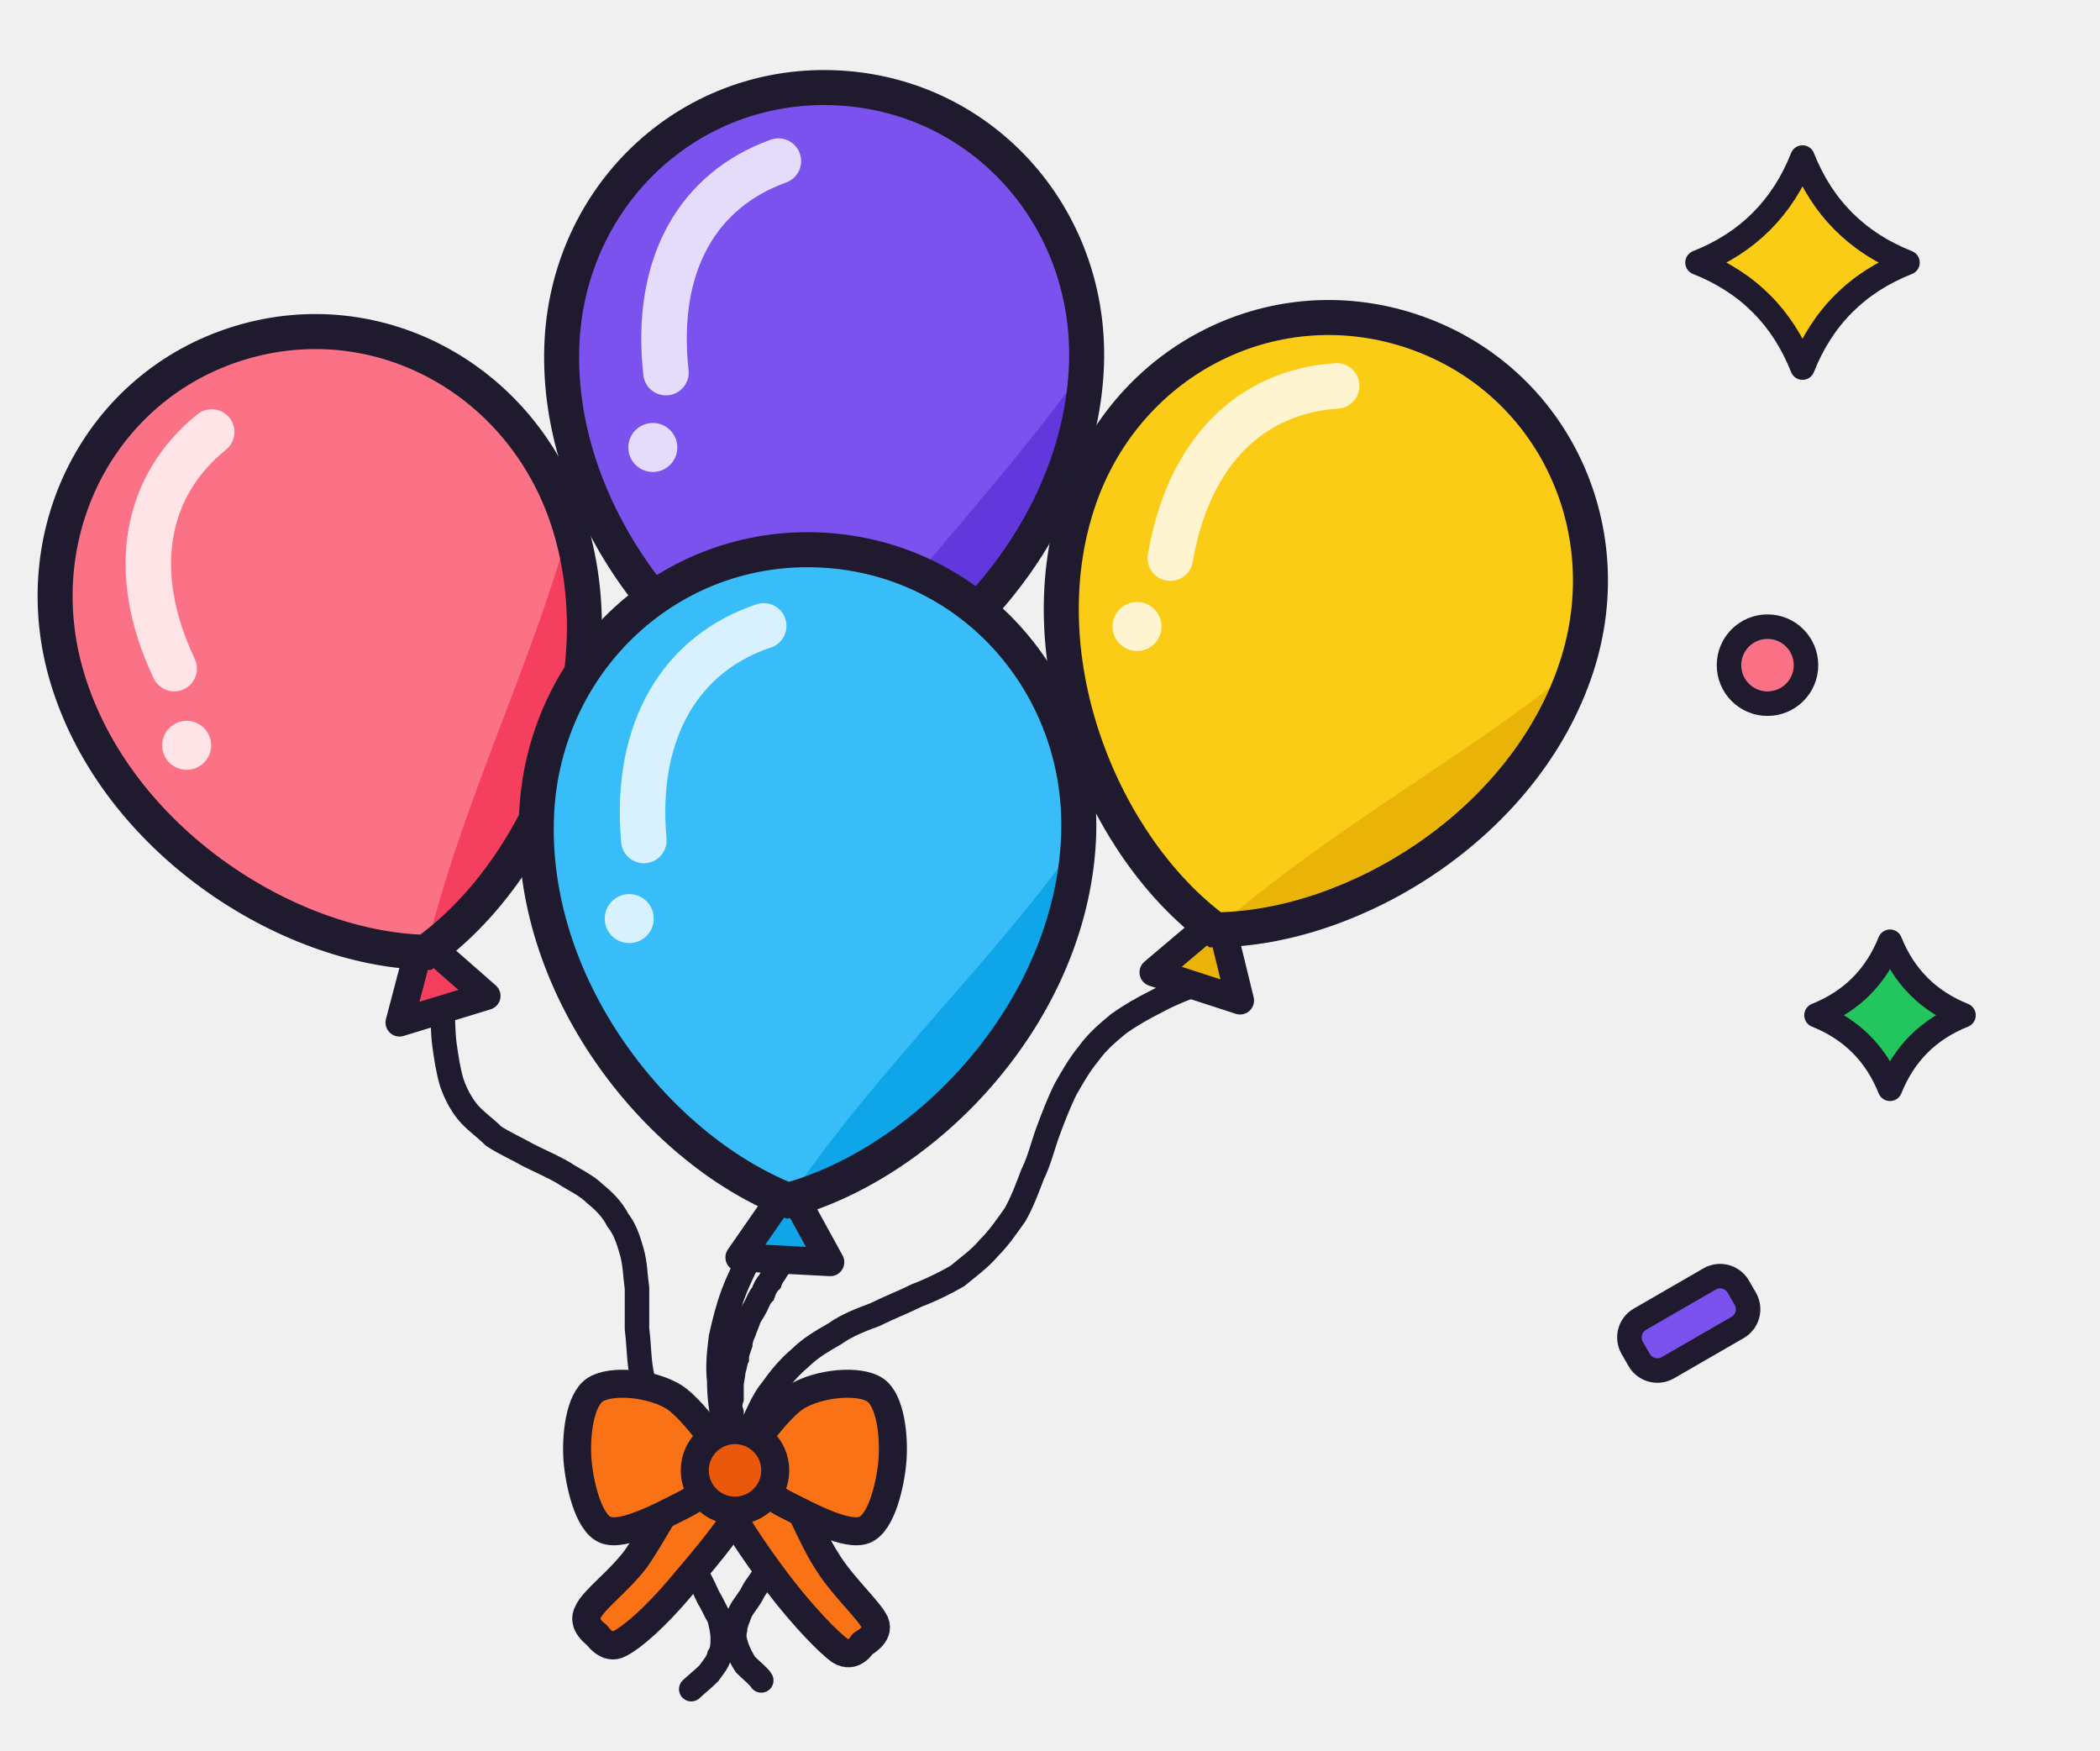
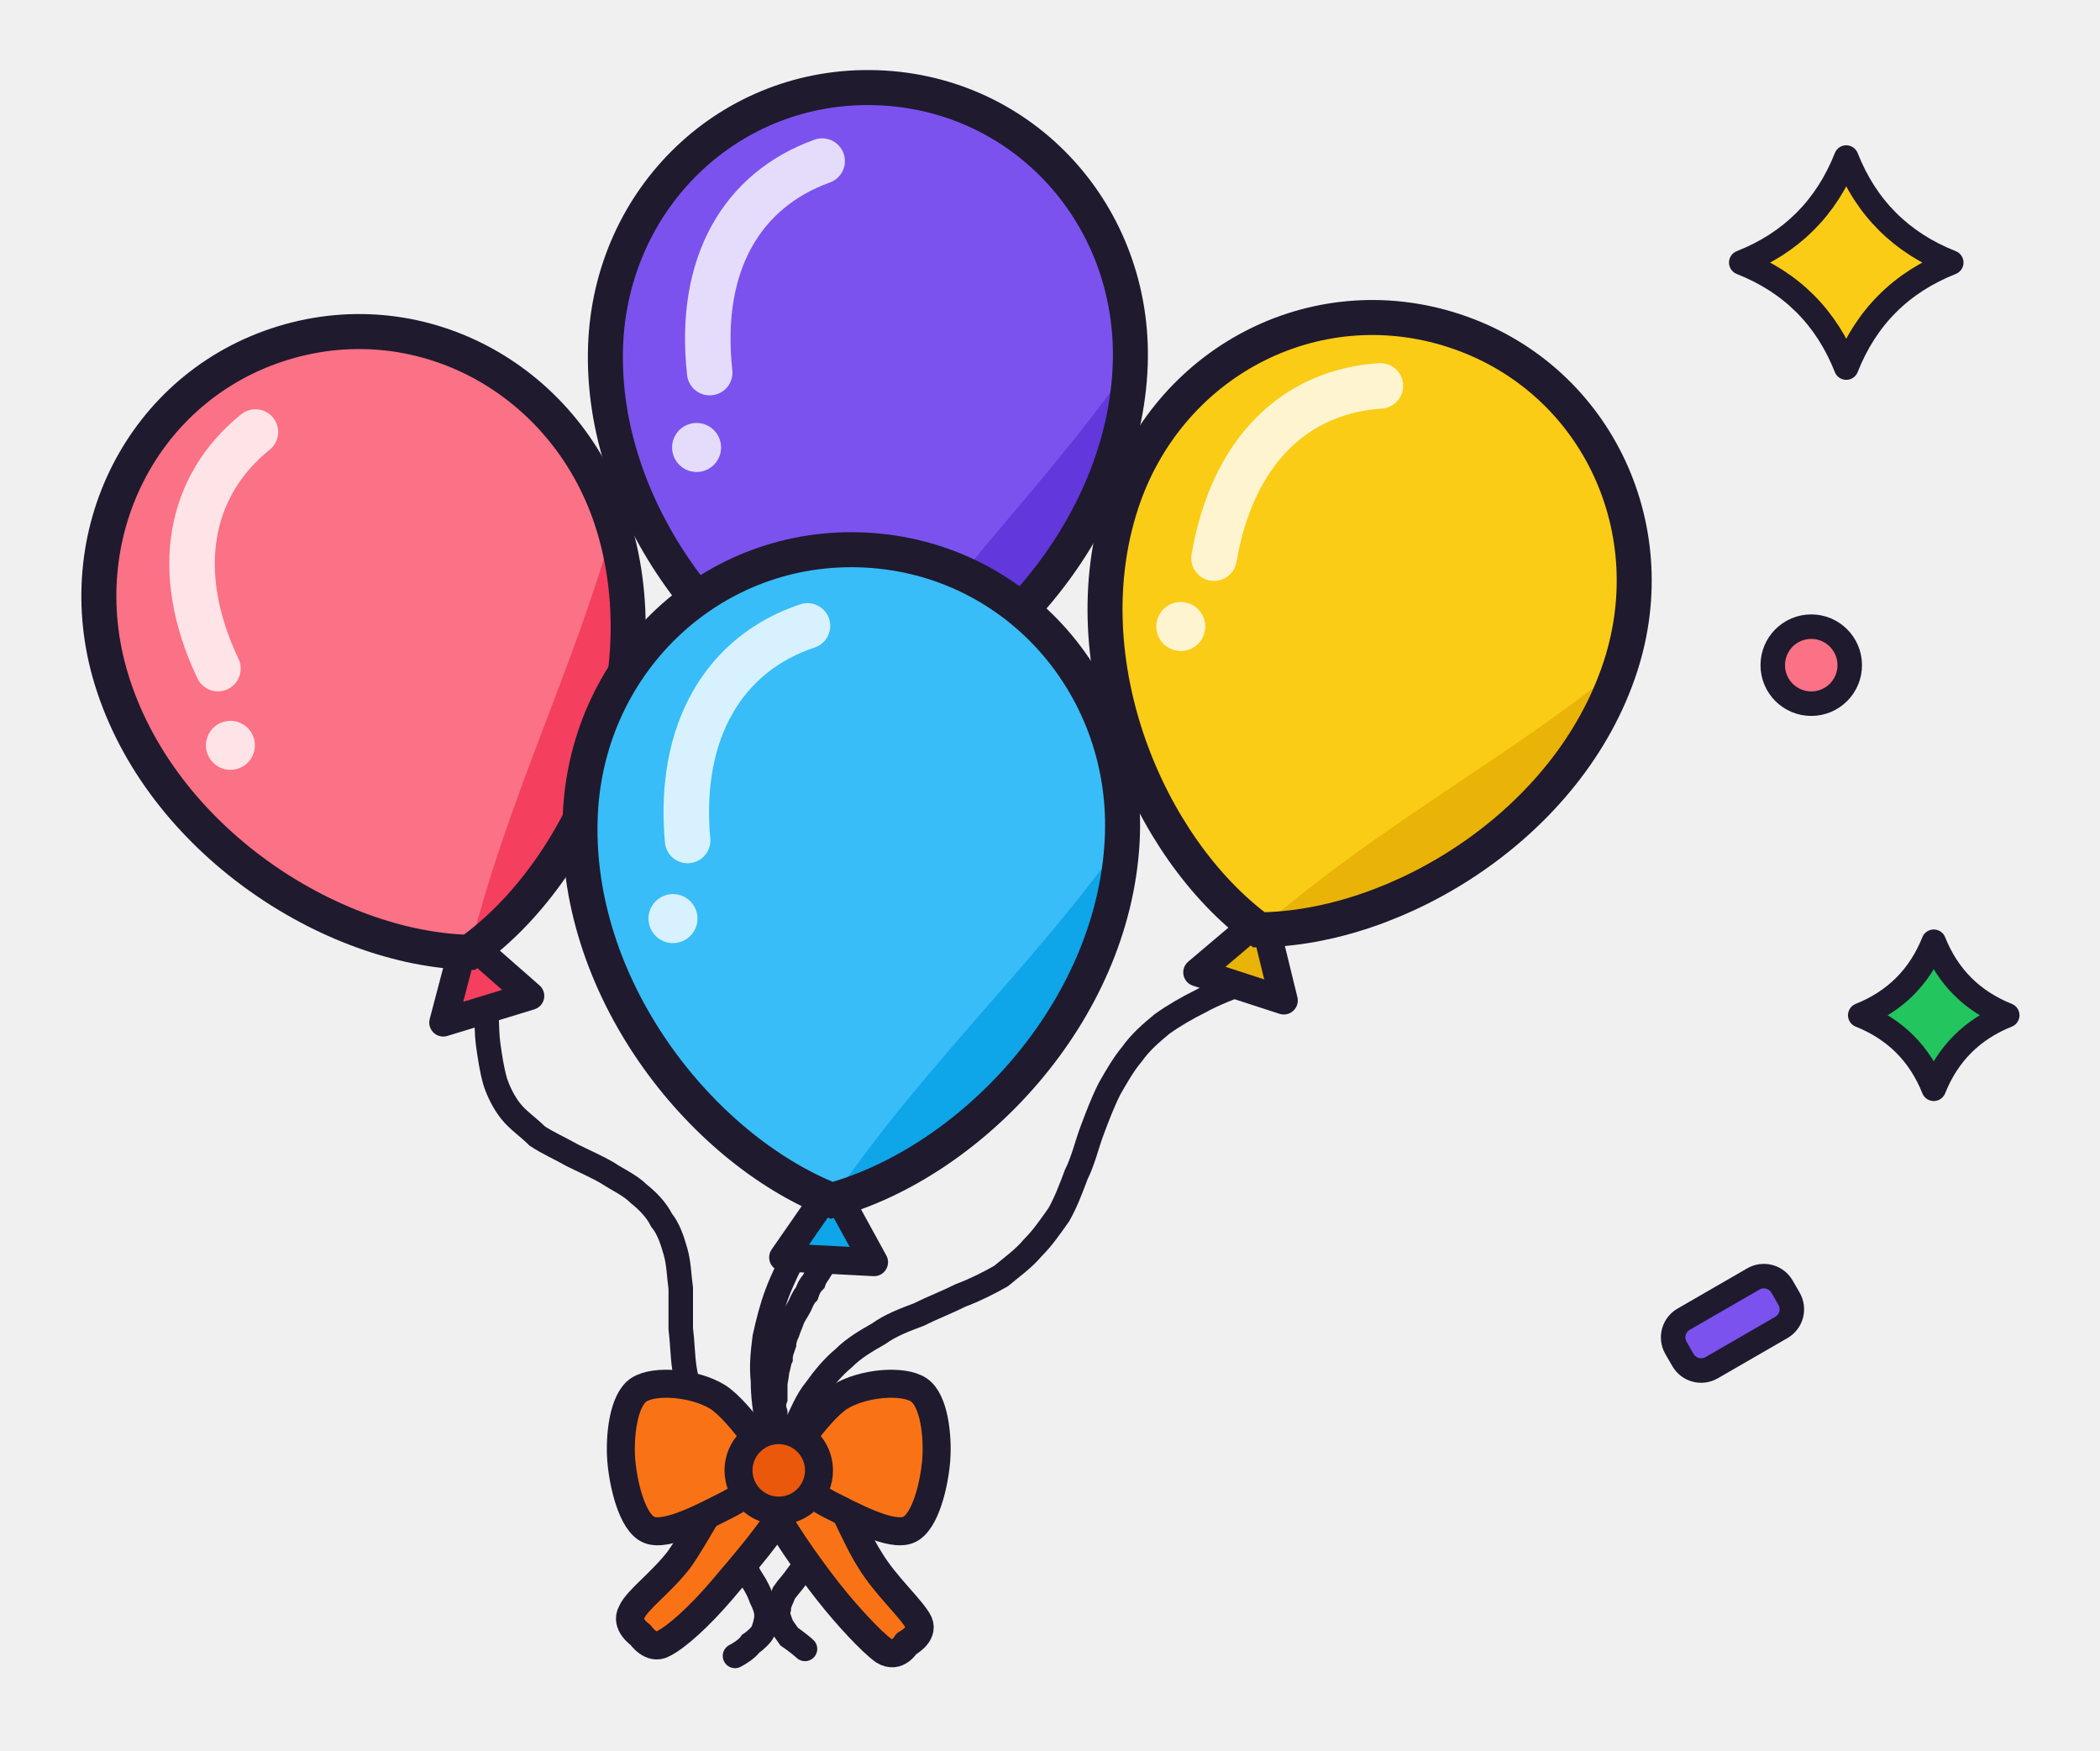
<svg xmlns="http://www.w3.org/2000/svg" viewBox="0 0 120 100">
-   <g fill="none" stroke="#1F1A2E" stroke-width="1.4" stroke-linecap="round">
-     <path d="M46.3,44.2C46.1,44.6 45.4,45.8 45.1,46.6C44.8,47.4 44.5,48.2 44.3,49C44.1,49.8 43.9,50.6 43.9,51.5C43.9,52.3 44,53.2 44.1,54C44.2,54.9 44.4,55.7 44.6,56.6C44.8,57.5 45.1,58.3 45.3,59.2C45.5,60 45.6,60.9 45.7,61.7C45.8,62.6 45.8,63.4 45.7,64.3C45.6,65.1 45.4,65.9 45.2,66.7C44.9,67.5 44.6,68.3 44.2,69.1C43.8,69.9 43.4,70.7 43,71.5C42.6,72.3 42.2,73.1 41.9,73.9C41.6,74.7 41.4,75.5 41.2,76.4C41.1,77.2 41,78 41.1,78.9C41.1,79.7 41.2,80.6 41.4,81.4C41.5,82.3 41.9,83.6 42,84" />
-     <path d="M68.4,56.2C68.1,56.3 66.8,56.8 66.1,57.2C65.3,57.6 64.6,58 63.9,58.5C63.3,59 62.7,59.5 62.2,60.2C61.7,60.8 61.3,61.5 60.9,62.2C60.5,63 60.2,63.8 59.9,64.6C59.6,65.4 59.4,66.3 59,67.1C58.7,67.9 58.4,68.7 58,69.4C57.5,70.1 57.1,70.7 56.5,71.3C56,71.9 55.3,72.4 54.7,72.9C54,73.3 53.2,73.7 52.4,74C51.6,74.4 50.8,74.7 50,75.1C49.2,75.4 48.4,75.7 47.7,76.2C47,76.6 46.3,77 45.7,77.6C45.1,78.1 44.6,78.7 44.1,79.4C43.6,80 43.3,80.8 42.9,81.6C42.6,82.3 42.2,83.6 42,84" />
-     <path d="M25.3,57.5C25.3,57.8 25.3,59 25.4,59.7C25.5,60.4 25.6,61.1 25.8,61.8C26,62.4 26.3,63 26.7,63.5C27.1,64 27.7,64.4 28.2,64.9C28.8,65.3 29.5,65.6 30.2,66C30.8,66.3 31.5,66.6 32.2,67C32.8,67.4 33.5,67.7 34,68.2C34.5,68.6 35,69.1 35.3,69.7C35.7,70.2 35.9,70.8 36.1,71.5C36.3,72.2 36.3,72.9 36.4,73.6C36.4,74.4 36.4,75.2 36.4,75.9C36.5,76.7 36.5,77.4 36.6,78.1C36.7,78.8 36.9,79.5 37.2,80.1C37.5,80.7 37.9,81.2 38.3,81.7C38.8,82.1 39.4,82.5 40,82.9C40.6,83.3 41.7,83.8 42,84" />
-     <path d="M44.9,71.8C44.8,71.9 44.6,72.2 44.4,72.5C44.3,72.7 44.1,72.9 44,73.2C43.8,73.4 43.7,73.6 43.6,73.9C43.4,74.1 43.3,74.4 43.2,74.6C43.1,74.8 42.9,75.1 42.8,75.3C42.7,75.6 42.6,75.8 42.5,76.1C42.4,76.3 42.3,76.6 42.3,76.8C42.2,77.1 42.1,77.3 42.1,77.6C42,77.8 42,78.1 41.9,78.3C41.9,78.6 41.8,78.9 41.8,79.1C41.8,79.4 41.8,79.6 41.8,79.9C41.7,80.2 41.7,80.4 41.8,80.7C41.8,81 41.8,81.3 41.8,81.5C41.8,81.8 41.8,82.1 41.8,82.3C41.9,82.6 41.9,82.9 41.9,83.2C41.9,83.4 42,83.9 42,84" />
-     <path d="M41.5,86C41.3,86.2 40.8,86.6 40.5,86.9C40.3,87.2 40,87.5 39.9,87.9C39.7,88.2 39.7,88.6 39.7,88.9C39.7,89.3 39.8,89.7 39.9,90.1C40.1,90.4 40.3,90.9 40.5,91.3C40.7,91.6 40.9,92.1 41.1,92.4C41.2,92.8 41.3,93.2 41.3,93.6C41.3,93.9 41.3,94.3 41.1,94.6C41,95 40.7,95.3 40.5,95.6C40.2,95.9 39.7,96.3 39.5,96.5" />
-     <path d="M42.5,86C42.6,86.2 43.1,86.6 43.4,86.9C43.6,87.2 43.8,87.6 43.9,87.9C44,88.2 44.1,88.5 44,88.9C44,89.2 43.8,89.6 43.7,89.9C43.5,90.3 43.2,90.6 43,91C42.8,91.4 42.5,91.7 42.3,92.1C42.2,92.4 42,92.8 42,93.1C41.9,93.5 42,93.8 42.1,94.1C42.2,94.4 42.4,94.8 42.6,95.1C42.9,95.4 43.4,95.8 43.5,96" />
-   </g>
-   <g transform="rotate(2 47 23)" fill="#7B52EE">
-     <path d="M44.4,44.4L47,40.2L49.6,44.4Z" fill="#6237DB" stroke="#1F1A2E" stroke-width="1.6" stroke-linejoin="round" />
-     <path id="b1" d="M47,5C55.4,5 62,11.8 62,20.3C62,29.8 54.5,38.5 47,41C39.5,38.5 32,29.8 32,20.3C32,11.8 38.6,5 47,5Z" />
-     <path d="M62,20.3C62,29.8 54.5,38.5 47,41C51.5,33.4 57.5,27.3 62,20.3Z" fill="#6237DB" />
-     <use href="#b1" fill="none" stroke="#1F1A2E" stroke-width="2" />
-     <path d="M38,21.6C37.1,15.4 39.5,11.1 44,9.3" fill="none" stroke="#fff" stroke-width="2.6" stroke-linecap="round" opacity=".8" />
-     <circle cx="37.4" cy="25.9" r="1.4" fill="#fff" opacity=".8" />
-   </g>
-   <g transform="rotate(18 75 36)" fill="#FACC15">
-     <path d="M72.4,57.4L75,53.2L77.6,57.4Z" fill="#EAB308" stroke="#1F1A2E" stroke-width="1.6" stroke-linejoin="round" />
-     <path id="b2" d="M75,18C83.4,18 90,24.8 90,33.3C90,42.8 82.5,51.5 75,54C67.5,51.5 60,42.8 60,33.3C60,24.8 66.6,18 75,18Z" />
-     <path d="M90,33.3C90,42.8 82.5,51.5 75,54C79.5,46.4 85.5,40.3 90,33.3Z" fill="#EAB308" />
-     <use href="#b2" fill="none" stroke="#1F1A2E" stroke-width="2" />
-     <path d="M66,34.6C65.1,28.4 67.5,24.1 72,22.3" fill="none" stroke="#fff" stroke-width="2.6" stroke-linecap="round" opacity=".8" />
-     <circle cx="65.4" cy="38.9" r="1.4" fill="#fff" opacity=".8" />
-   </g>
-   <g transform="rotate(-17 19 37)" fill="#FB7185">
-     <path d="M16.4,58.6L19,54.4L21.6,58.6Z" fill="#F43F5E" stroke="#1F1A2E" stroke-width="1.6" stroke-linejoin="round" />
-     <path id="b3" d="M19,18.8C27.4,18.8 34,25.7 34,34.3C34,43.9 26.5,52.7 19,55.2C11.5,52.7 4,43.9 4,34.3C4,25.7 10.6,18.8 19,18.8Z" />
-     <path d="M34,34.3C34,43.9 26.5,52.7 19,55.2C23.5,47.6 29.5,41.4 34,34.3Z" fill="#F43F5E" />
-     <use href="#b3" fill="none" stroke="#1F1A2E" stroke-width="2" />
-     <path d="M10,35.5C9.1,29.4 11.5,25 16,23.2" fill="none" stroke="#fff" stroke-width="2.6" stroke-linecap="round" opacity=".8" />
-     <circle cx="9.4" cy="39.9" r="1.4" fill="#fff" opacity=".8" />
-   </g>
-   <g transform="rotate(3 46 50)" fill="#38BDF8">
-     <path d="M43.4,72L46,67.8L48.6,72Z" fill="#0EA5E9" stroke="#1F1A2E" stroke-width="1.6" stroke-linejoin="round" />
-     <path id="b4" d="M46,31.4C54.7,31.4 61.5,38.5 61.5,47.2C61.5,57.1 53.8,66 46,68.6C38.3,66 30.5,57.1 30.5,47.2C30.5,38.5 37.3,31.4 46,31.4Z" />
-     <path d="M61.5,47.2C61.5,57.1 53.8,66 46,68.6C50.7,60.8 56.9,54.5 61.5,47.2Z" fill="#0EA5E9" />
-     <use href="#b4" fill="none" stroke="#1F1A2E" stroke-width="2" />
-     <path d="M36.7,48.5C35.8,42.2 38.3,37.7 42.9,35.9" fill="none" stroke="#fff" stroke-width="2.6" stroke-linecap="round" opacity=".8" />
-     <circle cx="36.1" cy="53" r="1.4" fill="#fff" opacity=".8" />
-   </g>
-   <g fill="#F97316" stroke="#1F1A2E" stroke-width="1.6" stroke-linejoin="round">
-     <path d="M41.9,83.7C41.4,83.4 40.5,83.1 39.6,84C38.7,84.9 37.3,87.7 36.3,89.1C35.3,90.4 33.9,91.4 33.6,92.1C33.2,92.8 34.1,93.4 34.1,93.4C34.1,93.4 34.7,94.3 35.4,93.9C36.2,93.5 37.5,92.3 38.7,90.9C39.8,89.6 41.9,87.2 42.4,86C42.9,84.8 42.3,84.1 41.9,83.7Z" />
-     <path d="M42.2,83.7C41.7,84 41.1,84.7 41.5,85.9C42,87.1 43.7,89.5 44.8,90.9C45.9,92.3 47.3,93.8 48,94.3C48.8,94.8 49.3,93.9 49.3,93.9C49.3,93.9 50.3,93.4 50,92.7C49.6,91.9 48.1,90.6 47.2,89.1C46.3,87.7 45.3,85 44.5,84.1C43.6,83.2 42.7,83.4 42.2,83.7Z" />
-     <path d="M42,84C42,84 39.8,80.6 38.5,79.8C37.2,79 34.9,78.8 34,79.4C33.1,80 32.9,82.1 33,83.4C33.1,84.7 33.6,87 34.6,87.4C35.6,87.8 37.8,86.6 39,86C40.2,85.4 42,84 42,84Z" />
-     <path d="M42,84C42,84 43.8,85.4 45,86C46.2,86.6 48.4,87.8 49.4,87.4C50.4,87 50.9,84.7 51,83.4C51.1,82.1 50.9,80 50,79.4C49.1,78.8 46.8,79 45.5,79.8C44.2,80.6 42,84 42,84Z" />
-     <circle cx="42" cy="84" r="2.3" fill="#EA580C" />
-   </g>
-   <g stroke="#1F1A2E" stroke-width="1.4" stroke-linejoin="round">
-     <path d="M103,9Q104.7,13.3 109,15Q104.7,16.7 103,21Q101.3,16.7 97,15Q101.3,13.3 103,9Z" fill="#FACC15" />
-     <path d="M108,53.8Q109.2,56.8 112.2,58Q109.2,59.2 108,62.2Q106.8,59.2 103.8,58Q106.8,56.8 108,53.8Z" fill="#22C55E" />
-     <circle cx="101" cy="38" r="2.2" fill="#FB7185" />
-     <rect x="93" y="74" width="7" height="3.2" rx="1.2" transform="rotate(-30 96.5 75.6)" fill="#7B52EE" />
+   <g transform="translate(2.5 0)">
+     <g fill="none" stroke="#1F1A2E" stroke-width="1.4" stroke-linecap="round">
+       <path d="M46.3,44.2C46.1,44.6 45.4,45.8 45.1,46.6C44.8,47.4 44.5,48.2 44.3,49C44.1,49.8 43.9,50.6 43.9,51.5C43.9,52.3 44,53.2 44.1,54C44.2,54.9 44.4,55.7 44.6,56.6C44.8,57.5 45.1,58.3 45.3,59.2C45.5,60 45.6,60.9 45.7,61.7C45.8,62.6 45.8,63.4 45.7,64.3C45.6,65.1 45.4,65.9 45.2,66.7C44.9,67.5 44.6,68.3 44.2,69.1C43.8,69.9 43.4,70.7 43,71.5C42.6,72.3 42.2,73.1 41.9,73.9C41.6,74.7 41.4,75.5 41.2,76.4C41.1,77.2 41,78 41.1,78.9C41.1,79.7 41.2,80.6 41.4,81.4C41.5,82.3 41.9,83.6 42,84" />
+       <path d="M68.4,56.2C68.1,56.3 66.8,56.8 66.1,57.2C65.3,57.6 64.6,58 63.9,58.5C63.3,59 62.7,59.5 62.2,60.2C61.7,60.8 61.3,61.5 60.9,62.2C60.5,63 60.2,63.8 59.9,64.6C59.6,65.4 59.4,66.3 59,67.1C58.7,67.9 58.4,68.7 58,69.4C57.5,70.1 57.1,70.7 56.5,71.3C56,71.9 55.3,72.4 54.7,72.9C54,73.3 53.2,73.7 52.4,74C51.6,74.4 50.8,74.7 50,75.1C49.2,75.4 48.4,75.7 47.7,76.2C47,76.6 46.3,77 45.7,77.6C45.1,78.1 44.6,78.7 44.1,79.4C43.6,80 43.3,80.8 42.9,81.6C42.6,82.3 42.2,83.6 42,84" />
+       <path d="M25.3,57.5C25.3,57.8 25.3,59 25.4,59.7C25.5,60.4 25.6,61.1 25.8,61.8C26,62.4 26.3,63 26.7,63.5C27.1,64 27.7,64.4 28.2,64.9C28.8,65.3 29.5,65.6 30.2,66C30.8,66.3 31.5,66.6 32.2,67C32.8,67.4 33.5,67.7 34,68.2C34.5,68.6 35,69.1 35.3,69.7C35.7,70.2 35.9,70.8 36.1,71.5C36.3,72.2 36.3,72.9 36.4,73.6C36.4,74.4 36.4,75.2 36.4,75.9C36.5,76.7 36.5,77.4 36.6,78.1C36.7,78.8 36.9,79.5 37.2,80.1C37.5,80.7 37.9,81.2 38.3,81.7C38.8,82.1 39.4,82.5 40,82.9C40.6,83.3 41.7,83.8 42,84" />
+       <path d="M44.9,71.8C44.8,71.9 44.6,72.2 44.4,72.5C44.3,72.7 44.1,72.9 44,73.2C43.8,73.4 43.7,73.6 43.6,73.9C43.4,74.1 43.3,74.4 43.2,74.6C43.1,74.8 42.9,75.1 42.8,75.3C42.7,75.6 42.6,75.8 42.5,76.1C42.4,76.3 42.3,76.6 42.3,76.8C42.2,77.1 42.1,77.3 42.1,77.6C42,77.8 42,78.1 41.9,78.3C41.9,78.6 41.8,78.9 41.8,79.1C41.8,79.4 41.8,79.6 41.8,79.9C41.7,80.2 41.7,80.4 41.8,80.7C41.8,81 41.8,81.3 41.8,81.5C41.8,81.8 41.8,82.1 41.8,82.3C41.9,82.6 41.9,82.9 41.9,83.2C41.9,83.4 42,83.9 42,84" />
+       <path d="M41.5,86C41.3,86.1 40.8,86.4 40.6,86.7C40.3,86.9 40,87.2 39.9,87.4C39.8,87.7 39.7,88 39.7,88.3C39.7,88.6 39.8,88.9 40,89.3C40.1,89.6 40.3,90 40.5,90.3C40.7,90.6 40.9,91 41,91.3C41.2,91.7 41.3,92 41.3,92.3C41.3,92.6 41.2,92.9 41.1,93.2C41,93.4 40.7,93.7 40.4,93.9C40.2,94.2 39.7,94.5 39.5,94.6" />
+       <path d="M42.5,86C42.6,86.1 43.1,86.5 43.4,86.7C43.6,87 43.8,87.2 43.9,87.5C44,87.8 44.1,88 44,88.3C44,88.6 43.8,88.9 43.7,89.2C43.5,89.5 43.2,89.8 43,90.1C42.8,90.4 42.5,90.7 42.3,91C42.2,91.3 42,91.6 42,91.9C41.9,92.2 42,92.4 42.1,92.7C42.2,93 42.4,93.2 42.6,93.5C42.9,93.7 43.4,94.1 43.5,94.2" />
+     </g>
+     <g transform="rotate(2 47 23)" fill="#7B52EE">
+       <path d="M44.4,44.4L47,40.2L49.6,44.4Z" fill="#6237DB" stroke="#1F1A2E" stroke-width="1.6" stroke-linejoin="round" />
+       <path id="b1" d="M47,5C55.4,5 62,11.8 62,20.3C62,29.8 54.5,38.5 47,41C39.5,38.5 32,29.8 32,20.3C32,11.8 38.6,5 47,5Z" />
+       <path d="M62,20.3C62,29.8 54.5,38.5 47,41C51.5,33.4 57.5,27.3 62,20.3Z" fill="#6237DB" />
+       <use href="#b1" fill="none" stroke="#1F1A2E" stroke-width="2" />
+       <path d="M38,21.6C37.1,15.4 39.5,11.1 44,9.3" fill="none" stroke="#fff" stroke-width="2.6" stroke-linecap="round" opacity=".8" />
+       <circle cx="37.4" cy="25.9" r="1.4" fill="#fff" opacity=".8" />
+     </g>
+     <g transform="rotate(18 75 36)" fill="#FACC15">
+       <path d="M72.4,57.4L75,53.2L77.6,57.4Z" fill="#EAB308" stroke="#1F1A2E" stroke-width="1.6" stroke-linejoin="round" />
+       <path id="b2" d="M75,18C83.4,18 90,24.8 90,33.3C90,42.8 82.5,51.5 75,54C67.5,51.5 60,42.8 60,33.3C60,24.8 66.6,18 75,18Z" />
+       <path d="M90,33.3C90,42.8 82.5,51.5 75,54C79.5,46.4 85.5,40.3 90,33.3Z" fill="#EAB308" />
+       <use href="#b2" fill="none" stroke="#1F1A2E" stroke-width="2" />
+       <path d="M66,34.6C65.1,28.4 67.5,24.1 72,22.3" fill="none" stroke="#fff" stroke-width="2.6" stroke-linecap="round" opacity=".8" />
+       <circle cx="65.4" cy="38.9" r="1.4" fill="#fff" opacity=".8" />
+     </g>
+     <g transform="rotate(-17 19 37)" fill="#FB7185">
+       <path d="M16.4,58.6L19,54.4L21.6,58.6Z" fill="#F43F5E" stroke="#1F1A2E" stroke-width="1.6" stroke-linejoin="round" />
+       <path id="b3" d="M19,18.8C27.4,18.8 34,25.7 34,34.3C34,43.9 26.5,52.7 19,55.2C11.5,52.7 4,43.9 4,34.3C4,25.7 10.6,18.8 19,18.8Z" />
+       <path d="M34,34.3C34,43.9 26.5,52.7 19,55.2C23.5,47.6 29.5,41.4 34,34.3Z" fill="#F43F5E" />
+       <use href="#b3" fill="none" stroke="#1F1A2E" stroke-width="2" />
+       <path d="M10,35.5C9.1,29.4 11.5,25 16,23.2" fill="none" stroke="#fff" stroke-width="2.6" stroke-linecap="round" opacity=".8" />
+       <circle cx="9.4" cy="39.9" r="1.4" fill="#fff" opacity=".8" />
+     </g>
+     <g transform="rotate(3 46 50)" fill="#38BDF8">
+       <path d="M43.4,72L46,67.8L48.6,72Z" fill="#0EA5E9" stroke="#1F1A2E" stroke-width="1.6" stroke-linejoin="round" />
+       <path id="b4" d="M46,31.4C54.7,31.4 61.5,38.5 61.5,47.2C61.5,57.1 53.8,66 46,68.6C38.3,66 30.5,57.1 30.5,47.2C30.5,38.5 37.3,31.4 46,31.4Z" />
+       <path d="M61.5,47.2C61.5,57.1 53.8,66 46,68.6C50.7,60.8 56.9,54.5 61.5,47.2Z" fill="#0EA5E9" />
+       <use href="#b4" fill="none" stroke="#1F1A2E" stroke-width="2" />
+       <path d="M36.7,48.5C35.8,42.2 38.3,37.7 42.9,35.9" fill="none" stroke="#fff" stroke-width="2.6" stroke-linecap="round" opacity=".8" />
+       <circle cx="36.1" cy="53" r="1.4" fill="#fff" opacity=".8" />
+     </g>
+     <g fill="#F97316" stroke="#1F1A2E" stroke-width="1.6" stroke-linejoin="round">
+       <path d="M41.9,83.7C41.4,83.4 40.5,83.1 39.6,84C38.7,84.9 37.3,87.7 36.3,89.1C35.3,90.4 33.9,91.4 33.6,92.1C33.2,92.8 34.1,93.4 34.1,93.4C34.1,93.4 34.7,94.3 35.4,93.9C36.2,93.5 37.5,92.3 38.7,90.9C39.8,89.6 41.9,87.2 42.4,86C42.9,84.8 42.3,84.1 41.9,83.7Z" />
+       <path d="M42.2,83.7C41.7,84 41.1,84.7 41.5,85.9C42,87.1 43.7,89.5 44.8,90.9C45.9,92.3 47.3,93.8 48,94.3C48.8,94.8 49.3,93.9 49.3,93.9C49.3,93.9 50.3,93.4 50,92.7C49.6,91.9 48.1,90.6 47.2,89.1C46.3,87.7 45.3,85 44.5,84.1C43.6,83.2 42.7,83.4 42.2,83.7Z" />
+       <path d="M42,84C42,84 39.8,80.6 38.5,79.8C37.2,79 34.9,78.8 34,79.4C33.1,80 32.9,82.1 33,83.4C33.1,84.7 33.6,87 34.6,87.4C35.6,87.8 37.8,86.6 39,86C40.2,85.4 42,84 42,84Z" />
+       <path d="M42,84C42,84 43.8,85.4 45,86C46.2,86.6 48.4,87.8 49.4,87.4C50.4,87 50.9,84.7 51,83.4C51.1,82.1 50.9,80 50,79.4C49.1,78.8 46.8,79 45.5,79.8C44.2,80.6 42,84 42,84Z" />
+       <circle cx="42" cy="84" r="2.3" fill="#EA580C" />
+     </g>
+     <g stroke="#1F1A2E" stroke-width="1.4" stroke-linejoin="round">
+       <path d="M103,9Q104.7,13.3 109,15Q104.7,16.7 103,21Q101.3,16.7 97,15Q101.3,13.3 103,9Z" fill="#FACC15" />
+       <path d="M108,53.8Q109.2,56.8 112.2,58Q109.2,59.2 108,62.2Q106.8,59.2 103.8,58Q106.8,56.8 108,53.8Z" fill="#22C55E" />
+       <circle cx="101" cy="38" r="2.2" fill="#FB7185" />
+       <rect x="93" y="74" width="7" height="3.2" rx="1.2" transform="rotate(-30 96.5 75.6)" fill="#7B52EE" />
+     </g>
  </g>
</svg>
